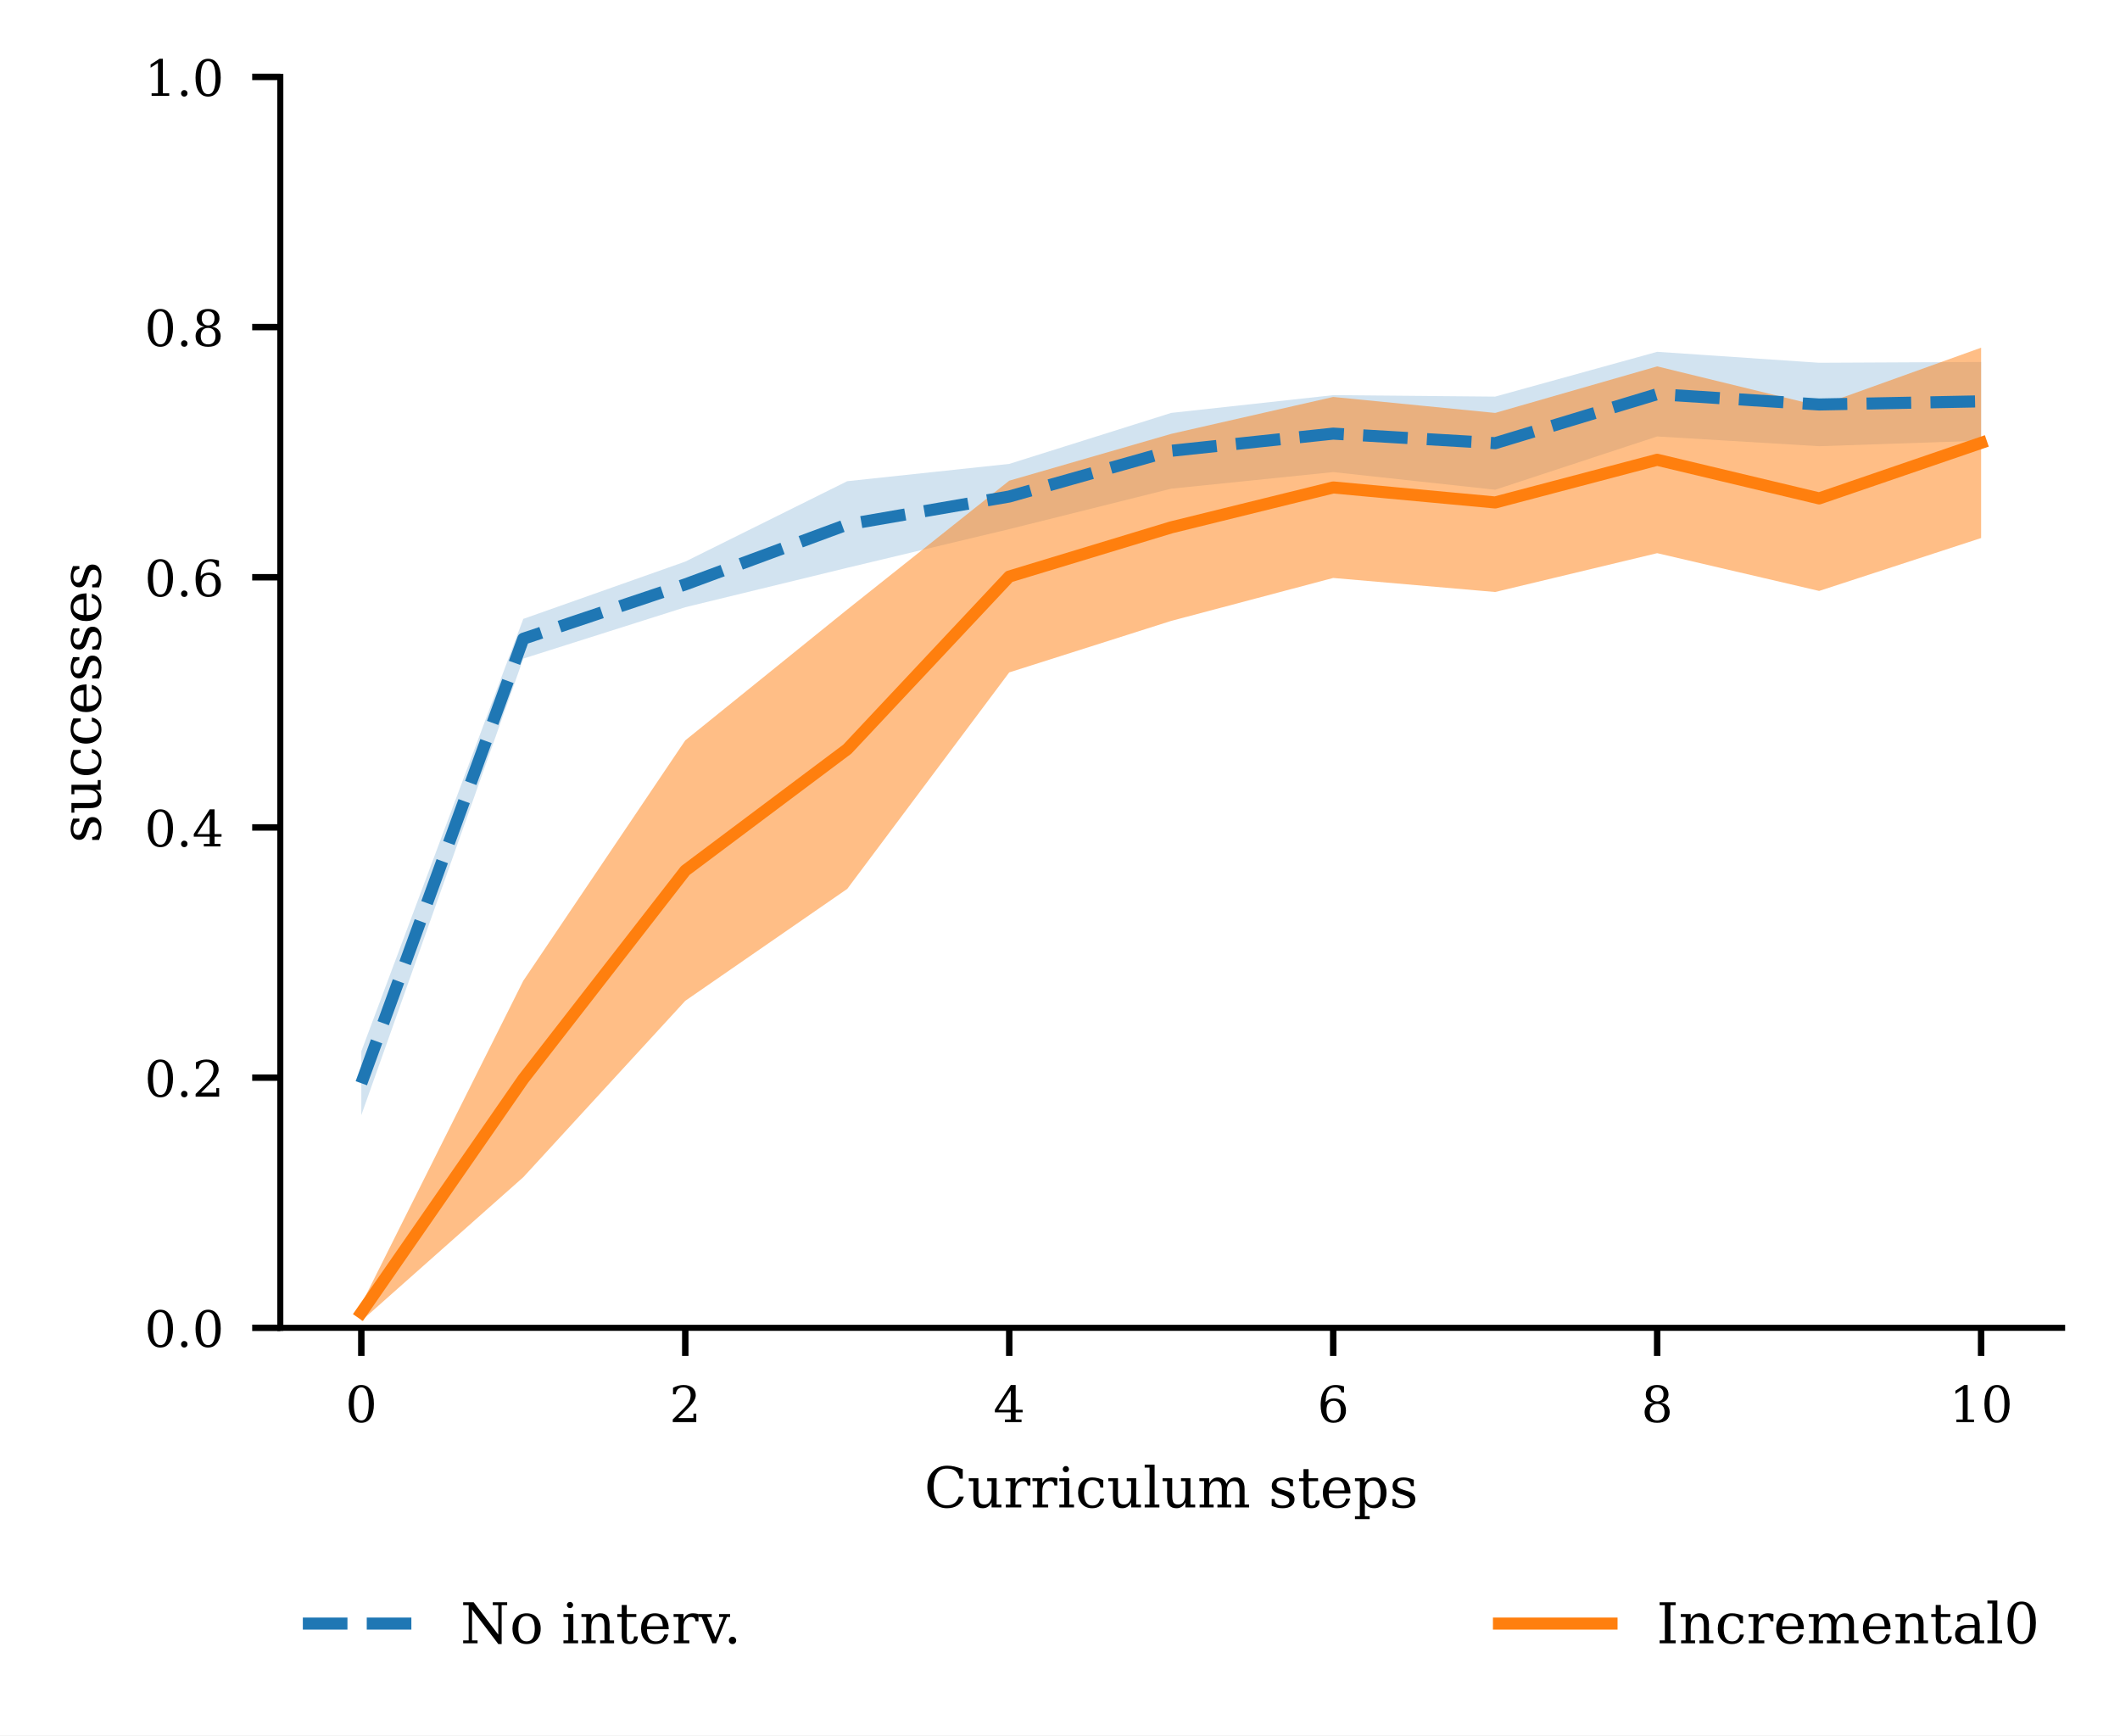
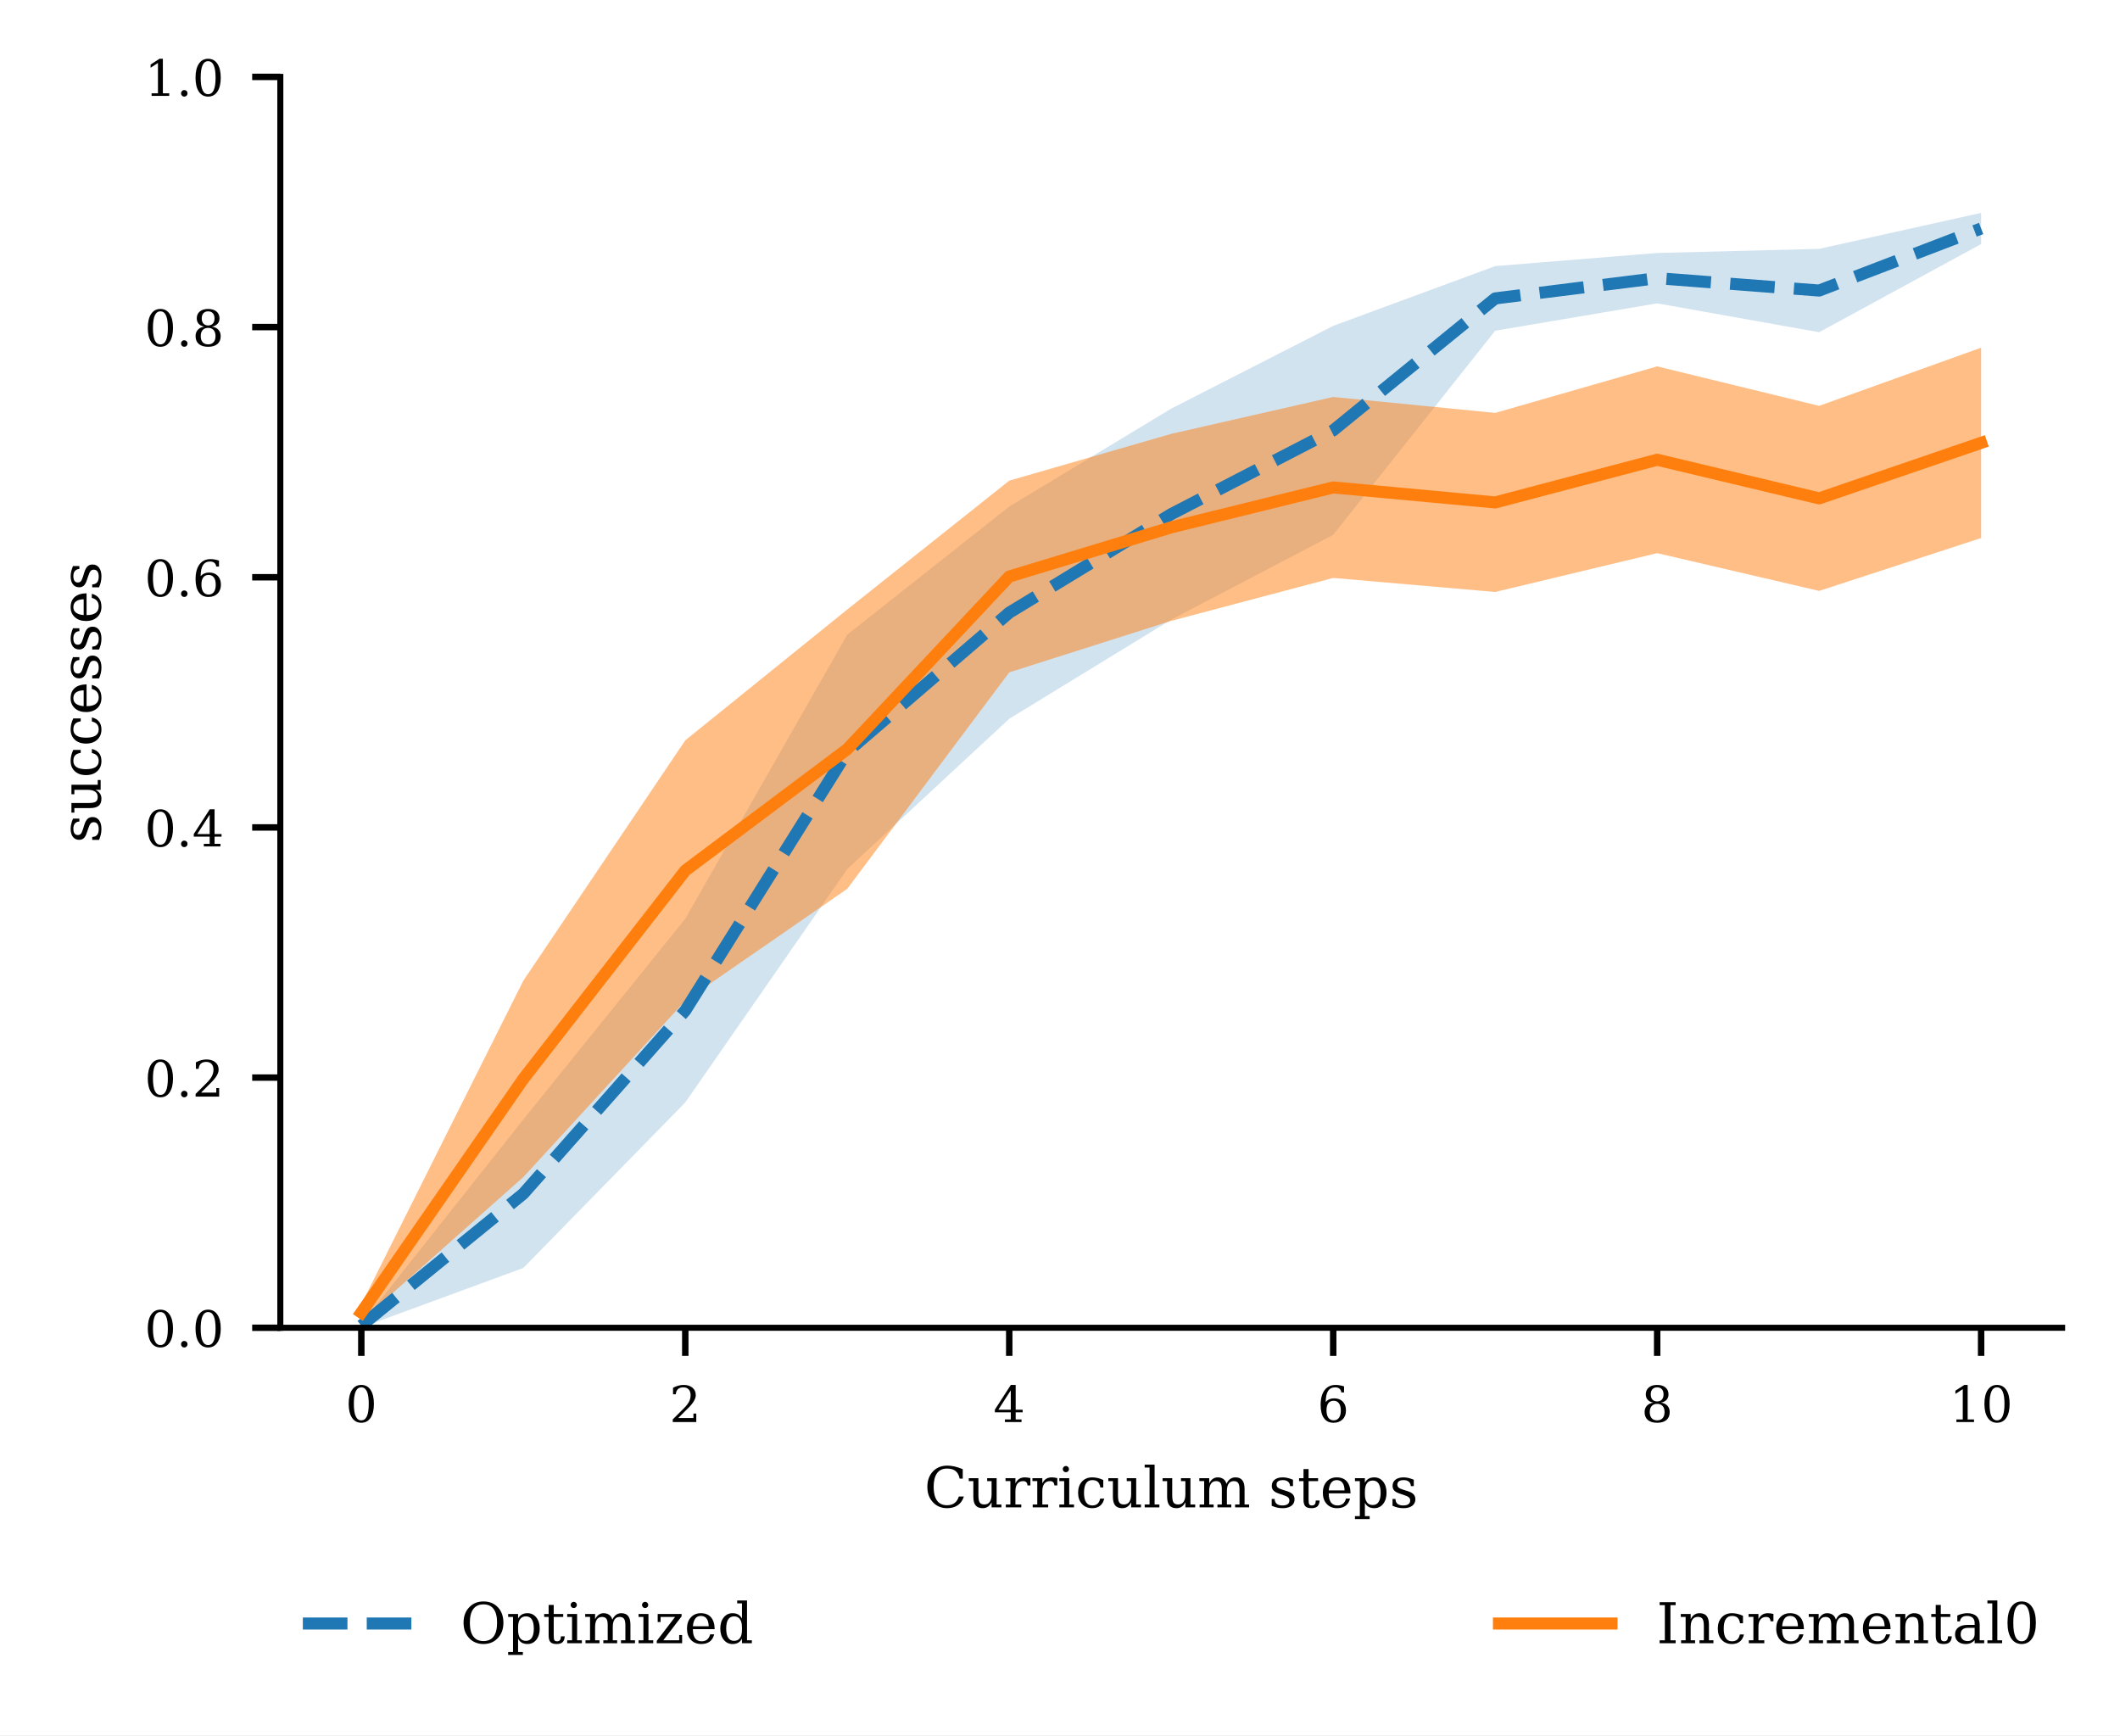
- <svg xmlns="http://www.w3.org/2000/svg" xmlns:xlink="http://www.w3.org/1999/xlink" width="263.71pt" height="215.849pt" viewBox="0 0 263.71 215.849" version="1.1">
+ <svg xmlns="http://www.w3.org/2000/svg" xmlns:xlink="http://www.w3.org/1999/xlink" width="263.71pt" height="215.841pt" viewBox="0 0 263.71 215.841" version="1.1">
  <defs>
    <style type="text/css">*{stroke-linejoin: round; stroke-linecap: butt}</style>
  </defs>
  <g id="figure_1">
    <g id="patch_1">
-       <path d="M 0 215.849  L 263.71 215.849  L 263.71 0  L 0 0  z " style="fill: #ffffff" />
+       <path d="M 0 215.841  L 263.71 215.841  L 263.71 -0  L 0 -0  z " style="fill: #ffffff" />
    </g>
    <g id="axes_1">
      <g id="patch_2">
-         <path d="M 34.87 165.156  L 256.51 165.156  L 256.51 9.564  L 34.87 9.564  z " style="fill: #ffffff" />
+         <path d="M 34.87 165.149  L 256.51 165.149  L 256.51 9.564  L 34.87 9.564  z " style="fill: #ffffff" />
      </g>
      <g id="PolyCollection_1">
-         <path d="M 44.945 130.766  L 44.945 138.704  L 65.094 81.917  L 85.243 75.527  L 105.392 70.624  L 125.541 65.816  L 145.69 60.784  L 165.839 58.721  L 185.988 60.915  L 206.137 54.288  L 226.286 55.5  L 246.435 54.814  L 246.435 45.022  L 246.435 45.022  L 226.286 45.122  L 206.137 43.758  L 185.988 49.329  L 165.839 49.149  L 145.69 51.358  L 125.541 57.7  L 105.392 59.852  L 85.243 69.852  L 65.094 76.979  L 44.945 130.766  z " clip-path="url(#p1bd3cf0d74)" style="fill: #1f77b4; fill-opacity: 0.2" />
+         <path d="M 44.945 164.655  L 44.945 165.118  L 65.094 157.712  L 85.243 137.123  L 105.392 108.099  L 125.541 89.404  L 145.69 77.076  L 165.839 66.527  L 185.988 41.137  L 206.137 37.731  L 226.286 41.324  L 246.435 30.357  L 246.435 26.478  L 246.435 26.478  L 226.286 30.954  L 206.137 31.465  L 185.988 33.098  L 165.839 40.531  L 145.69 50.823  L 125.541 63.002  L 105.392 78.931  L 85.243 114.268  L 65.094 139.244  L 44.945 164.655  z " clip-path="url(#p5e61d85aeb)" style="fill: #1f77b4; fill-opacity: 0.2" />
      </g>
      <g id="PolyCollection_2">
-         <path d="M 44.945 162.236  L 44.945 164.294  L 65.094 146.42  L 85.243 124.482  L 105.392 110.558  L 125.541 83.635  L 145.69 77.228  L 165.839 71.887  L 185.988 73.633  L 206.137 68.804  L 226.286 73.501  L 246.435 66.921  L 246.435 43.246  L 246.435 43.246  L 226.286 50.484  L 206.137 45.57  L 185.988 51.361  L 165.839 49.374  L 145.69 53.964  L 125.541 59.787  L 105.392 75.812  L 85.243 92.087  L 65.094 121.988  L 44.945 162.236  z " clip-path="url(#p1bd3cf0d74)" style="fill: #ff7f0e; fill-opacity: 0.5" />
+         <path d="M 44.945 162.229  L 44.945 164.287  L 65.094 146.413  L 85.243 124.477  L 105.392 110.553  L 125.541 83.631  L 145.69 77.225  L 165.839 71.884  L 185.988 73.63  L 206.137 68.801  L 226.286 73.498  L 246.435 66.919  L 246.435 43.245  L 246.435 43.245  L 226.286 50.483  L 206.137 45.569  L 185.988 51.359  L 165.839 49.372  L 145.69 53.962  L 125.541 59.785  L 105.392 75.809  L 85.243 92.084  L 65.094 121.983  L 44.945 162.229  z " clip-path="url(#p5e61d85aeb)" style="fill: #ff7f0e; fill-opacity: 0.5" />
      </g>
      <g id="matplotlib.axis_1">
        <g id="xtick_1">
          <g id="line2d_1">
            <defs>
-               <path id="m565dd361fd" d="M 0 0  L 0 3.5  " style="stroke: #000000; stroke-width: 0.8" />
-             </defs>
-             <g>
-               <use xlink:href="#m565dd361fd" x="44.945" y="165.156" style="stroke: #000000; stroke-width: 0.8" />
+               <path id="m5799f3445e" d="M 0 0  L 0 3.5  " style="stroke: #000000; stroke-width: 0.8" />
+             </defs>
+             <g>
+               <use xlink:href="#m5799f3445e" x="44.945" y="165.149" style="stroke: #000000; stroke-width: 0.8" />
            </g>
          </g>
          <g id="text_1">
-             <g transform="translate(42.96507 176.8841)scale(0.062222 -0.062222)">
+             <g transform="translate(42.96507 176.8772)scale(0.062222 -0.062222)">
              <defs>
                <path id="DejaVuSerif-30" d="M 2034 219  Q 2513 219 2750 744  Q 2988 1269 2988 2328  Q 2988 3391 2750 3916  Q 2513 4441 2034 4441  Q 1556 4441 1318 3916  Q 1081 3391 1081 2328  Q 1081 1269 1318 744  Q 1556 219 2034 219  z M 2034 -91  Q 1275 -91 848 546  Q 422 1184 422 2328  Q 422 3475 848 4112  Q 1275 4750 2034 4750  Q 2797 4750 3222 4112  Q 3647 3475 3647 2328  Q 3647 1184 3222 546  Q 2797 -91 2034 -91  z " transform="scale(0.015625)" />
              </defs>
              <use xlink:href="#DejaVuSerif-30" />
            </g>
          </g>
        </g>
        <g id="xtick_2">
          <g id="line2d_2">
            <g>
-               <use xlink:href="#m565dd361fd" x="85.243" y="165.156" style="stroke: #000000; stroke-width: 0.8" />
+               <use xlink:href="#m5799f3445e" x="85.243" y="165.149" style="stroke: #000000; stroke-width: 0.8" />
            </g>
          </g>
          <g id="text_2">
-             <g transform="translate(83.26325 176.8841)scale(0.062222 -0.062222)">
+             <g transform="translate(83.26325 176.8772)scale(0.062222 -0.062222)">
              <defs>
                <path id="DejaVuSerif-32" d="M 819 3553  L 469 3553  L 469 4384  Q 803 4563 1142 4656  Q 1481 4750 1806 4750  Q 2534 4750 2956 4397  Q 3378 4044 3378 3438  Q 3378 2753 2422 1800  Q 2347 1728 2309 1691  L 1131 513  L 3078 513  L 3078 1088  L 3444 1088  L 3444 0  L 434 0  L 434 341  L 1850 1753  Q 2319 2222 2519 2614  Q 2719 3006 2719 3438  Q 2719 3909 2473 4175  Q 2228 4441 1797 4441  Q 1350 4441 1106 4219  Q 863 3997 819 3553  z " transform="scale(0.015625)" />
              </defs>
              <use xlink:href="#DejaVuSerif-32" />
            </g>
          </g>
        </g>
        <g id="xtick_3">
          <g id="line2d_3">
            <g>
-               <use xlink:href="#m565dd361fd" x="125.541" y="165.156" style="stroke: #000000; stroke-width: 0.8" />
+               <use xlink:href="#m5799f3445e" x="125.541" y="165.149" style="stroke: #000000; stroke-width: 0.8" />
            </g>
          </g>
          <g id="text_3">
-             <g transform="translate(123.5614 176.8841)scale(0.062222 -0.062222)">
+             <g transform="translate(123.5614 176.8772)scale(0.062222 -0.062222)">
              <defs>
                <path id="DejaVuSerif-34" d="M 2234 1581  L 2234 4063  L 641 1581  L 2234 1581  z M 3609 0  L 1484 0  L 1484 331  L 2234 331  L 2234 1247  L 197 1247  L 197 1588  L 2241 4750  L 2859 4750  L 2859 1581  L 3750 1581  L 3750 1247  L 2859 1247  L 2859 331  L 3609 331  L 3609 0  z " transform="scale(0.015625)" />
              </defs>
              <use xlink:href="#DejaVuSerif-34" />
            </g>
          </g>
        </g>
        <g id="xtick_4">
          <g id="line2d_4">
            <g>
-               <use xlink:href="#m565dd361fd" x="165.839" y="165.156" style="stroke: #000000; stroke-width: 0.8" />
+               <use xlink:href="#m5799f3445e" x="165.839" y="165.149" style="stroke: #000000; stroke-width: 0.8" />
            </g>
          </g>
          <g id="text_4">
-             <g transform="translate(163.8596 176.8841)scale(0.062222 -0.062222)">
+             <g transform="translate(163.8596 176.8772)scale(0.062222 -0.062222)">
              <defs>
                <path id="DejaVuSerif-36" d="M 2094 219  Q 2534 219 2771 542  Q 3009 866 3009 1472  Q 3009 2078 2771 2401  Q 2534 2725 2094 2725  Q 1647 2725 1412 2412  Q 1178 2100 1178 1509  Q 1178 888 1415 553  Q 1653 219 2094 219  z M 1075 2569  Q 1288 2803 1556 2918  Q 1825 3034 2163 3034  Q 2859 3034 3264 2615  Q 3669 2197 3669 1472  Q 3669 763 3233 336  Q 2797 -91 2069 -91  Q 1278 -91 853 498  Q 428 1088 428 2181  Q 428 3406 931 4078  Q 1434 4750 2350 4750  Q 2597 4750 2869 4703  Q 3141 4656 3425 4563  L 3425 3794  L 3072 3794  Q 3034 4109 2831 4275  Q 2628 4441 2284 4441  Q 1678 4441 1381 3981  Q 1084 3522 1075 2569  z " transform="scale(0.015625)" />
              </defs>
              <use xlink:href="#DejaVuSerif-36" />
            </g>
          </g>
        </g>
        <g id="xtick_5">
          <g id="line2d_5">
            <g>
-               <use xlink:href="#m565dd361fd" x="206.137" y="165.156" style="stroke: #000000; stroke-width: 0.8" />
+               <use xlink:href="#m5799f3445e" x="206.137" y="165.149" style="stroke: #000000; stroke-width: 0.8" />
            </g>
          </g>
          <g id="text_5">
-             <g transform="translate(204.1578 176.8841)scale(0.062222 -0.062222)">
+             <g transform="translate(204.1578 176.8772)scale(0.062222 -0.062222)">
              <defs>
                <path id="DejaVuSerif-38" d="M 2981 1275  Q 2981 1775 2732 2051  Q 2484 2328 2034 2328  Q 1584 2328 1336 2051  Q 1088 1775 1088 1275  Q 1088 772 1336 495  Q 1584 219 2034 219  Q 2484 219 2732 495  Q 2981 772 2981 1275  z M 2853 3541  Q 2853 3966 2637 4203  Q 2422 4441 2034 4441  Q 1650 4441 1433 4203  Q 1216 3966 1216 3541  Q 1216 3113 1433 2875  Q 1650 2638 2034 2638  Q 2422 2638 2637 2875  Q 2853 3113 2853 3541  z M 2516 2484  Q 3047 2413 3344 2092  Q 3641 1772 3641 1275  Q 3641 619 3225 264  Q 2809 -91 2034 -91  Q 1263 -91 845 264  Q 428 619 428 1275  Q 428 1772 725 2092  Q 1022 2413 1556 2484  Q 1084 2569 832 2842  Q 581 3116 581 3541  Q 581 4103 968 4426  Q 1356 4750 2034 4750  Q 2713 4750 3100 4426  Q 3488 4103 3488 3541  Q 3488 3116 3236 2842  Q 2984 2569 2516 2484  z " transform="scale(0.015625)" />
              </defs>
              <use xlink:href="#DejaVuSerif-38" />
            </g>
          </g>
        </g>
        <g id="xtick_6">
          <g id="line2d_6">
            <g>
-               <use xlink:href="#m565dd361fd" x="246.435" y="165.156" style="stroke: #000000; stroke-width: 0.8" />
+               <use xlink:href="#m5799f3445e" x="246.435" y="165.149" style="stroke: #000000; stroke-width: 0.8" />
            </g>
          </g>
          <g id="text_6">
-             <g transform="translate(242.4765 176.8841)scale(0.062222 -0.062222)">
+             <g transform="translate(242.4765 176.8772)scale(0.062222 -0.062222)">
              <defs>
                <path id="DejaVuSerif-31" d="M 909 0  L 909 331  L 1722 331  L 1722 4213  L 781 3603  L 781 4013  L 1919 4750  L 2350 4750  L 2350 331  L 3163 331  L 3163 0  L 909 0  z " transform="scale(0.015625)" />
              </defs>
              <use xlink:href="#DejaVuSerif-31" />
              <use xlink:href="#DejaVuSerif-30" x="63.623" />
            </g>
          </g>
        </g>
        <g id="text_7">
-           <g transform="translate(114.9627 187.497)scale(0.07 -0.07)">
+           <g transform="translate(114.9627 187.4901)scale(0.07 -0.07)">
            <defs>
              <path id="DejaVuSerif-43" d="M 4513 1234  Q 4306 581 3820 245  Q 3334 -91 2591 -91  Q 2134 -91 1743 65  Q 1353 222 1050 525  Q 700 875 529 1320  Q 359 1766 359 2328  Q 359 3416 987 4083  Q 1616 4750 2644 4750  Q 3025 4750 3456 4650  Q 3888 4550 4384 4347  L 4384 3272  L 4031 3272  Q 3916 3859 3567 4137  Q 3219 4416 2591 4416  Q 1844 4416 1459 3886  Q 1075 3356 1075 2328  Q 1075 1303 1459 773  Q 1844 244 2591 244  Q 3113 244 3450 492  Q 3788 741 3938 1234  L 4513 1234  z " transform="scale(0.015625)" />
              <path id="DejaVuSerif-75" d="M 2266 3322  L 3341 3322  L 3341 331  L 3884 331  L 3884 0  L 2766 0  L 2766 588  Q 2606 256 2353 82  Q 2100 -91 1766 -91  Q 1213 -91 952 223  Q 691 538 691 1209  L 691 2988  L 172 2988  L 172 3322  L 1269 3322  L 1269 1388  Q 1269 781 1417 556  Q 1566 331 1947 331  Q 2347 331 2556 625  Q 2766 919 2766 1478  L 2766 2988  L 2266 2988  L 2266 3322  z " transform="scale(0.015625)" />
              <path id="DejaVuSerif-72" d="M 3059 3328  L 3059 2497  L 2728 2497  Q 2713 2744 2591 2866  Q 2469 2988 2234 2988  Q 1809 2988 1582 2694  Q 1356 2400 1356 1850  L 1356 331  L 2022 331  L 2022 0  L 263 0  L 263 331  L 781 331  L 781 2994  L 231 2994  L 231 3322  L 1356 3322  L 1356 2731  Q 1525 3078 1790 3245  Q 2056 3413 2438 3413  Q 2578 3413 2733 3391  Q 2888 3369 3059 3328  z " transform="scale(0.015625)" />
              <path id="DejaVuSerif-69" d="M 622 4353  Q 622 4497 726 4603  Q 831 4709 978 4709  Q 1122 4709 1226 4603  Q 1331 4497 1331 4353  Q 1331 4206 1228 4103  Q 1125 4000 978 4000  Q 831 4000 726 4103  Q 622 4206 622 4353  z M 1356 331  L 1900 331  L 1900 0  L 231 0  L 231 331  L 781 331  L 781 2988  L 231 2988  L 231 3322  L 1356 3322  L 1356 331  z " transform="scale(0.015625)" />
              <path id="DejaVuSerif-63" d="M 3291 997  Q 3169 466 2822 187  Q 2475 -91 1925 -91  Q 1200 -91 759 389  Q 319 869 319 1663  Q 319 2459 759 2936  Q 1200 3413 1925 3413  Q 2241 3413 2553 3339  Q 2866 3266 3181 3116  L 3181 2266  L 2847 2266  Q 2781 2703 2561 2903  Q 2341 3103 1931 3103  Q 1466 3103 1228 2742  Q 991 2381 991 1663  Q 991 944 1227 581  Q 1463 219 1931 219  Q 2303 219 2525 412  Q 2747 606 2828 997  L 3291 997  z " transform="scale(0.015625)" />
              <path id="DejaVuSerif-6c" d="M 1313 331  L 1856 331  L 1856 0  L 184 0  L 184 331  L 738 331  L 738 4531  L 184 4531  L 184 4863  L 1313 4863  L 1313 331  z " transform="scale(0.015625)" />
              <path id="DejaVuSerif-6d" d="M 3316 2675  Q 3481 3041 3739 3227  Q 3997 3413 4341 3413  Q 4863 3413 5119 3089  Q 5375 2766 5375 2113  L 5375 331  L 5894 331  L 5894 0  L 4300 0  L 4300 331  L 4800 331  L 4800 2047  Q 4800 2556 4650 2772  Q 4500 2988 4153 2988  Q 3769 2988 3567 2697  Q 3366 2406 3366 1850  L 3366 331  L 3866 331  L 3866 0  L 2291 0  L 2291 331  L 2791 331  L 2791 2069  Q 2791 2566 2641 2777  Q 2491 2988 2144 2988  Q 1759 2988 1557 2697  Q 1356 2406 1356 1850  L 1356 331  L 1856 331  L 1856 0  L 263 0  L 263 331  L 781 331  L 781 2994  L 231 2994  L 231 3322  L 1356 3322  L 1356 2731  Q 1516 3063 1762 3238  Q 2009 3413 2322 3413  Q 2709 3413 2968 3220  Q 3228 3028 3316 2675  z " transform="scale(0.015625)" />
              <path id="DejaVuSerif-20" transform="scale(0.015625)" />
              <path id="DejaVuSerif-73" d="M 359 184  L 359 959  L 691 959  Q 703 588 923 403  Q 1144 219 1575 219  Q 1963 219 2166 364  Q 2369 509 2369 788  Q 2369 1006 2220 1140  Q 2072 1275 1594 1428  L 1178 1569  Q 750 1706 558 1912  Q 366 2119 366 2438  Q 366 2894 700 3153  Q 1034 3413 1625 3413  Q 1888 3413 2178 3344  Q 2469 3275 2778 3144  L 2778 2419  L 2447 2419  Q 2434 2741 2221 2922  Q 2009 3103 1644 3103  Q 1281 3103 1095 2975  Q 909 2847 909 2591  Q 909 2381 1050 2254  Q 1191 2128 1613 1997  L 2069 1856  Q 2541 1709 2748 1489  Q 2956 1269 2956 922  Q 2956 450 2595 179  Q 2234 -91 1600 -91  Q 1278 -91 972 -22  Q 666 47 359 184  z " transform="scale(0.015625)" />
              <path id="DejaVuSerif-74" d="M 691 2988  L 184 2988  L 184 3322  L 691 3322  L 691 4353  L 1269 4353  L 1269 3322  L 2350 3322  L 2350 2988  L 1269 2988  L 1269 878  Q 1269 456 1350 337  Q 1431 219 1650 219  Q 1875 219 1978 351  Q 2081 484 2088 781  L 2522 781  Q 2497 328 2275 118  Q 2053 -91 1600 -91  Q 1103 -91 897 129  Q 691 350 691 878  L 691 2988  z " transform="scale(0.015625)" />
              <path id="DejaVuSerif-65" d="M 3469 1600  L 991 1600  L 991 1575  Q 991 903 1244 561  Q 1497 219 1991 219  Q 2369 219 2611 417  Q 2853 616 2950 1006  L 3413 1006  Q 3275 459 2904 184  Q 2534 -91 1931 -91  Q 1203 -91 761 389  Q 319 869 319 1663  Q 319 2450 753 2931  Q 1188 3413 1894 3413  Q 2647 3413 3050 2948  Q 3453 2484 3469 1600  z M 2791 1931  Q 2772 2513 2545 2808  Q 2319 3103 1894 3103  Q 1497 3103 1269 2806  Q 1041 2509 991 1931  L 2791 1931  z " transform="scale(0.015625)" />
              <path id="DejaVuSerif-70" d="M 1313 1825  L 1313 1497  Q 1313 897 1542 583  Q 1772 269 2209 269  Q 2650 269 2876 622  Q 3103 975 3103 1663  Q 3103 2353 2876 2703  Q 2650 3053 2209 3053  Q 1772 3053 1542 2737  Q 1313 2422 1313 1825  z M 738 2988  L 184 2988  L 184 3322  L 1313 3322  L 1313 2803  Q 1481 3116 1742 3264  Q 2003 3413 2388 3413  Q 3000 3413 3387 2928  Q 3775 2444 3775 1663  Q 3775 881 3387 395  Q 3000 -91 2388 -91  Q 2003 -91 1742 57  Q 1481 206 1313 519  L 1313 -997  L 1856 -997  L 1856 -1331  L 184 -1331  L 184 -997  L 738 -997  L 738 2988  z " transform="scale(0.015625)" />
            </defs>
            <use xlink:href="#DejaVuSerif-43" />
            <use xlink:href="#DejaVuSerif-75" x="76.514" />
            <use xlink:href="#DejaVuSerif-72" x="140.918" />
            <use xlink:href="#DejaVuSerif-72" x="188.721" />
            <use xlink:href="#DejaVuSerif-69" x="236.523" />
            <use xlink:href="#DejaVuSerif-63" x="268.506" />
            <use xlink:href="#DejaVuSerif-75" x="324.512" />
            <use xlink:href="#DejaVuSerif-6c" x="388.916" />
            <use xlink:href="#DejaVuSerif-75" x="420.898" />
            <use xlink:href="#DejaVuSerif-6d" x="485.303" />
            <use xlink:href="#DejaVuSerif-20" x="580.127" />
            <use xlink:href="#DejaVuSerif-73" x="611.914" />
            <use xlink:href="#DejaVuSerif-74" x="663.232" />
            <use xlink:href="#DejaVuSerif-65" x="703.418" />
            <use xlink:href="#DejaVuSerif-70" x="762.598" />
            <use xlink:href="#DejaVuSerif-73" x="826.611" />
          </g>
        </g>
      </g>
      <g id="matplotlib.axis_2">
        <g id="ytick_1">
          <g id="line2d_7">
            <defs>
-               <path id="m640391f2b2" d="M 0 0  L -3.5 0  " style="stroke: #000000; stroke-width: 0.8" />
-             </defs>
-             <g>
-               <use xlink:href="#m640391f2b2" x="34.87" y="165.156" style="stroke: #000000; stroke-width: 0.8" />
+               <path id="mc542d539ca" d="M 0 0  L -3.5 0  " style="stroke: #000000; stroke-width: 0.8" />
+             </defs>
+             <g>
+               <use xlink:href="#mc542d539ca" x="34.87" y="165.149" style="stroke: #000000; stroke-width: 0.8" />
            </g>
          </g>
          <g id="text_8">
-             <g transform="translate(17.97469 167.5201)scale(0.062222 -0.062222)">
+             <g transform="translate(17.97469 167.5132)scale(0.062222 -0.062222)">
              <defs>
                <path id="DejaVuSerif-2e" d="M 603 325  Q 603 500 722 622  Q 841 744 1019 744  Q 1191 744 1312 622  Q 1434 500 1434 325  Q 1434 153 1312 31  Q 1191 -91 1019 -91  Q 841 -91 722 29  Q 603 150 603 325  z " transform="scale(0.015625)" />
              </defs>
              <use xlink:href="#DejaVuSerif-30" />
              <use xlink:href="#DejaVuSerif-2e" x="63.623" />
              <use xlink:href="#DejaVuSerif-30" x="95.41" />
            </g>
          </g>
        </g>
        <g id="ytick_2">
          <g id="line2d_8">
            <g>
-               <use xlink:href="#m640391f2b2" x="34.87" y="134.038" style="stroke: #000000; stroke-width: 0.8" />
+               <use xlink:href="#mc542d539ca" x="34.87" y="134.032" style="stroke: #000000; stroke-width: 0.8" />
            </g>
          </g>
          <g id="text_9">
-             <g transform="translate(17.97469 136.4017)scale(0.062222 -0.062222)">
+             <g transform="translate(17.97469 136.3961)scale(0.062222 -0.062222)">
              <use xlink:href="#DejaVuSerif-30" />
              <use xlink:href="#DejaVuSerif-2e" x="63.623" />
              <use xlink:href="#DejaVuSerif-32" x="95.41" />
            </g>
          </g>
        </g>
        <g id="ytick_3">
          <g id="line2d_9">
            <g>
-               <use xlink:href="#m640391f2b2" x="34.87" y="102.919" style="stroke: #000000; stroke-width: 0.8" />
+               <use xlink:href="#mc542d539ca" x="34.87" y="102.915" style="stroke: #000000; stroke-width: 0.8" />
            </g>
          </g>
          <g id="text_10">
-             <g transform="translate(17.97469 105.2833)scale(0.062222 -0.062222)">
+             <g transform="translate(17.97469 105.2791)scale(0.062222 -0.062222)">
              <use xlink:href="#DejaVuSerif-30" />
              <use xlink:href="#DejaVuSerif-2e" x="63.623" />
              <use xlink:href="#DejaVuSerif-34" x="95.41" />
            </g>
          </g>
        </g>
        <g id="ytick_4">
          <g id="line2d_10">
            <g>
-               <use xlink:href="#m640391f2b2" x="34.87" y="71.801" style="stroke: #000000; stroke-width: 0.8" />
+               <use xlink:href="#mc542d539ca" x="34.87" y="71.798" style="stroke: #000000; stroke-width: 0.8" />
            </g>
          </g>
          <g id="text_11">
-             <g transform="translate(17.97469 74.16481)scale(0.062222 -0.062222)">
+             <g transform="translate(17.97469 74.16203)scale(0.062222 -0.062222)">
              <use xlink:href="#DejaVuSerif-30" />
              <use xlink:href="#DejaVuSerif-2e" x="63.623" />
              <use xlink:href="#DejaVuSerif-36" x="95.41" />
            </g>
          </g>
        </g>
        <g id="ytick_5">
          <g id="line2d_11">
            <g>
-               <use xlink:href="#m640391f2b2" x="34.87" y="40.682" style="stroke: #000000; stroke-width: 0.8" />
+               <use xlink:href="#mc542d539ca" x="34.87" y="40.681" style="stroke: #000000; stroke-width: 0.8" />
            </g>
          </g>
          <g id="text_12">
-             <g transform="translate(17.97469 43.04636)scale(0.062222 -0.062222)">
+             <g transform="translate(17.97469 43.04497)scale(0.062222 -0.062222)">
              <use xlink:href="#DejaVuSerif-30" />
              <use xlink:href="#DejaVuSerif-2e" x="63.623" />
              <use xlink:href="#DejaVuSerif-38" x="95.41" />
            </g>
          </g>
        </g>
        <g id="ytick_6">
          <g id="line2d_12">
            <g>
-               <use xlink:href="#m640391f2b2" x="34.87" y="9.564" style="stroke: #000000; stroke-width: 0.8" />
+               <use xlink:href="#mc542d539ca" x="34.87" y="9.564" style="stroke: #000000; stroke-width: 0.8" />
            </g>
          </g>
          <g id="text_13">
            <g transform="translate(17.97469 11.92792)scale(0.062222 -0.062222)">
              <use xlink:href="#DejaVuSerif-31" />
              <use xlink:href="#DejaVuSerif-2e" x="63.623" />
              <use xlink:href="#DejaVuSerif-30" x="95.41" />
            </g>
          </g>
        </g>
        <g id="text_14">
-           <g transform="translate(12.51891 104.8612)rotate(-90)scale(0.07 -0.07)">
+           <g transform="translate(12.51891 104.8577)rotate(-90)scale(0.07 -0.07)">
            <use xlink:href="#DejaVuSerif-73" />
            <use xlink:href="#DejaVuSerif-75" x="51.318" />
            <use xlink:href="#DejaVuSerif-63" x="115.723" />
            <use xlink:href="#DejaVuSerif-63" x="171.729" />
            <use xlink:href="#DejaVuSerif-65" x="227.734" />
            <use xlink:href="#DejaVuSerif-73" x="286.914" />
            <use xlink:href="#DejaVuSerif-73" x="338.232" />
            <use xlink:href="#DejaVuSerif-65" x="389.551" />
            <use xlink:href="#DejaVuSerif-73" x="448.73" />
          </g>
        </g>
      </g>
      <g id="line2d_13">
-         <path d="M 44.945 134.735  L 65.094 79.448  L 85.243 72.69  L 105.392 65.238  L 125.541 61.758  L 145.69 56.071  L 165.839 53.935  L 185.988 55.122  L 206.137 49.023  L 226.286 50.311  L 246.435 49.918  " clip-path="url(#p1bd3cf0d74)" style="fill: none; stroke-dasharray: 5.55,2.4; stroke-dashoffset: 0; stroke: #1f77b4; stroke-width: 1.5" />
+         <path d="M 44.945 164.886  L 65.094 148.478  L 85.243 125.696  L 105.392 93.515  L 125.541 76.203  L 145.69 63.949  L 165.839 53.529  L 185.988 37.118  L 206.137 34.598  L 226.286 36.139  L 246.435 28.418  " clip-path="url(#p5e61d85aeb)" style="fill: none; stroke-dasharray: 5.55,2.4; stroke-dashoffset: 0; stroke: #1f77b4; stroke-width: 1.5" />
      </g>
      <g id="line2d_14">
-         <path d="M 44.945 163.265  L 65.094 134.204  L 85.243 108.285  L 105.392 93.185  L 125.541 71.711  L 145.69 65.596  L 165.839 60.63  L 185.988 62.497  L 206.137 57.187  L 226.286 61.993  L 246.435 55.084  " clip-path="url(#p1bd3cf0d74)" style="fill: none; stroke: #ff7f0e; stroke-width: 1.5; stroke-linecap: square" />
+         <path d="M 44.945 163.258  L 65.094 134.198  L 85.243 108.28  L 105.392 93.181  L 125.541 71.708  L 145.69 65.593  L 165.839 60.628  L 185.988 62.494  L 206.137 57.185  L 226.286 61.99  L 246.435 55.082  " clip-path="url(#p5e61d85aeb)" style="fill: none; stroke: #ff7f0e; stroke-width: 1.5; stroke-linecap: square" />
      </g>
      <g id="patch_3">
-         <path d="M 34.87 165.156  L 34.87 9.564  " style="fill: none; stroke: #000000; stroke-width: 0.75; stroke-linejoin: miter; stroke-linecap: square" />
+         <path d="M 34.87 165.149  L 34.87 9.564  " style="fill: none; stroke: #000000; stroke-width: 0.75; stroke-linejoin: miter; stroke-linecap: square" />
      </g>
      <g id="patch_4">
-         <path d="M 34.87 165.156  L 256.51 165.156  " style="fill: none; stroke: #000000; stroke-width: 0.75; stroke-linejoin: miter; stroke-linecap: square" />
+         <path d="M 34.87 165.149  L 256.51 165.149  " style="fill: none; stroke: #000000; stroke-width: 0.75; stroke-linejoin: miter; stroke-linecap: square" />
      </g>
      <g id="legend_1">
        <g id="line2d_15">
-           <path d="M 37.67 201.944  L 44.67 201.944  L 51.67 201.944  " style="fill: none; stroke-dasharray: 5.55,2.4; stroke-dashoffset: 0; stroke: #1f77b4; stroke-width: 1.5" />
+           <path d="M 37.67 201.935  L 44.67 201.935  L 51.67 201.935  " style="fill: none; stroke-dasharray: 5.55,2.4; stroke-dashoffset: 0; stroke: #1f77b4; stroke-width: 1.5" />
        </g>
        <g id="text_15">
-           <g transform="translate(57.26996 204.3935)scale(0.07 -0.07)">
-             <defs>
-               <path id="DejaVuSerif-4e" d="M 313 0  L 313 331  L 941 331  L 941 4331  L 313 4331  L 313 4666  L 1509 4666  L 4306 984  L 4306 4331  L 3681 4331  L 3681 4666  L 5319 4666  L 5319 4331  L 4691 4331  L 4691 -91  L 4313 -91  L 1325 3841  L 1325 331  L 1953 331  L 1953 0  L 313 0  z " transform="scale(0.015625)" />
-               <path id="DejaVuSerif-6f" d="M 1925 219  Q 2388 219 2623 584  Q 2859 950 2859 1663  Q 2859 2375 2623 2739  Q 2388 3103 1925 3103  Q 1463 3103 1227 2739  Q 991 2375 991 1663  Q 991 950 1228 584  Q 1466 219 1925 219  z M 1925 -91  Q 1200 -91 759 389  Q 319 869 319 1663  Q 319 2456 758 2934  Q 1197 3413 1925 3413  Q 2653 3413 3092 2934  Q 3531 2456 3531 1663  Q 3531 869 3092 389  Q 2653 -91 1925 -91  z " transform="scale(0.015625)" />
+           <g transform="translate(57.26996 204.3852)scale(0.07 -0.07)">
+             <defs>
+               <path id="DejaVuSerif-4f" d="M 2625 244  Q 3391 244 3781 770  Q 4172 1297 4172 2328  Q 4172 3363 3781 3889  Q 3391 4416 2625 4416  Q 1856 4416 1465 3889  Q 1075 3363 1075 2328  Q 1075 1297 1465 770  Q 1856 244 2625 244  z M 2625 -91  Q 2150 -91 1751 65  Q 1353 222 1050 525  Q 700 875 529 1319  Q 359 1763 359 2328  Q 359 2894 529 3339  Q 700 3784 1050 4134  Q 1356 4441 1750 4595  Q 2144 4750 2625 4750  Q 3641 4750 4266 4084  Q 4891 3419 4891 2328  Q 4891 1769 4719 1320  Q 4547 872 4197 525  Q 3891 219 3497 64  Q 3103 -91 2625 -91  z " transform="scale(0.015625)" />
+               <path id="DejaVuSerif-7a" d="M 256 0  L 256 269  L 2338 2988  L 691 2988  L 691 2413  L 359 2413  L 359 3322  L 3078 3322  L 3078 3053  L 997 331  L 2803 331  L 2803 934  L 3138 934  L 3138 0  L 256 0  z " transform="scale(0.015625)" />
+               <path id="DejaVuSerif-64" d="M 3359 331  L 3909 331  L 3909 0  L 2784 0  L 2784 519  Q 2616 206 2355 57  Q 2094 -91 1709 -91  Q 1097 -91 708 395  Q 319 881 319 1663  Q 319 2444 706 2928  Q 1094 3413 1709 3413  Q 2094 3413 2355 3264  Q 2616 3116 2784 2803  L 2784 4531  L 2241 4531  L 2241 4863  L 3359 4863  L 3359 331  z M 2784 1497  L 2784 1825  Q 2784 2422 2554 2737  Q 2325 3053 1888 3053  Q 1444 3053 1217 2703  Q 991 2353 991 1663  Q 991 975 1217 622  Q 1444 269 1888 269  Q 2325 269 2554 583  Q 2784 897 2784 1497  z " transform="scale(0.015625)" />
+             </defs>
+             <use xlink:href="#DejaVuSerif-4f" />
+             <use xlink:href="#DejaVuSerif-70" x="81.982" />
+             <use xlink:href="#DejaVuSerif-74" x="145.996" />
+             <use xlink:href="#DejaVuSerif-69" x="186.182" />
+             <use xlink:href="#DejaVuSerif-6d" x="218.164" />
+             <use xlink:href="#DejaVuSerif-69" x="312.988" />
+             <use xlink:href="#DejaVuSerif-7a" x="344.971" />
+             <use xlink:href="#DejaVuSerif-65" x="397.656" />
+             <use xlink:href="#DejaVuSerif-64" x="456.836" />
+           </g>
+         </g>
+         <g id="line2d_16">
+           <path d="M 186.459 201.935  L 193.459 201.935  L 200.459 201.935  " style="fill: none; stroke: #ff7f0e; stroke-width: 1.5; stroke-linecap: square" />
+         </g>
+         <g id="text_16">
+           <g transform="translate(206.0586 204.3852)scale(0.07 -0.07)">
+             <defs>
+               <path id="DejaVuSerif-49" d="M 1581 331  L 2175 331  L 2175 0  L 353 0  L 353 331  L 947 331  L 947 4331  L 353 4331  L 353 4666  L 2175 4666  L 2175 4331  L 1581 4331  L 1581 331  z " transform="scale(0.015625)" />
              <path id="DejaVuSerif-6e" d="M 263 0  L 263 331  L 781 331  L 781 2988  L 231 2988  L 231 3322  L 1356 3322  L 1356 2731  Q 1516 3069 1770 3241  Q 2025 3413 2363 3413  Q 2913 3413 3172 3097  Q 3431 2781 3431 2113  L 3431 331  L 3944 331  L 3944 0  L 2356 0  L 2356 331  L 2853 331  L 2853 1931  Q 2853 2541 2703 2767  Q 2553 2994 2175 2994  Q 1775 2994 1565 2701  Q 1356 2409 1356 1850  L 1356 331  L 1856 331  L 1856 0  L 263 0  z " transform="scale(0.015625)" />
-               <path id="DejaVuSerif-76" d="M 1581 0  L 359 2988  L -19 2988  L -19 3322  L 1509 3322  L 1509 2988  L 978 2988  L 1913 703  L 2847 2988  L 2350 2988  L 2350 3322  L 3597 3322  L 3597 2988  L 3225 2988  L 2003 0  L 1581 0  z " transform="scale(0.015625)" />
-             </defs>
-             <use xlink:href="#DejaVuSerif-4e" />
-             <use xlink:href="#DejaVuSerif-6f" x="87.5" />
-             <use xlink:href="#DejaVuSerif-20" x="147.705" />
-             <use xlink:href="#DejaVuSerif-69" x="179.492" />
-             <use xlink:href="#DejaVuSerif-6e" x="211.475" />
-             <use xlink:href="#DejaVuSerif-74" x="275.879" />
-             <use xlink:href="#DejaVuSerif-65" x="316.064" />
-             <use xlink:href="#DejaVuSerif-72" x="375.244" />
-             <use xlink:href="#DejaVuSerif-76" x="423.047" />
-             <use xlink:href="#DejaVuSerif-2e" x="467.666" />
-           </g>
-         </g>
-         <g id="line2d_16">
-           <path d="M 186.459 201.944  L 193.459 201.944  L 200.459 201.944  " style="fill: none; stroke: #ff7f0e; stroke-width: 1.5; stroke-linecap: square" />
-         </g>
-         <g id="text_16">
-           <g transform="translate(206.0586 204.3935)scale(0.07 -0.07)">
-             <defs>
-               <path id="DejaVuSerif-49" d="M 1581 331  L 2175 331  L 2175 0  L 353 0  L 353 331  L 947 331  L 947 4331  L 353 4331  L 353 4666  L 2175 4666  L 2175 4331  L 1581 4331  L 1581 331  z " transform="scale(0.015625)" />
              <path id="DejaVuSerif-61" d="M 2547 1044  L 2547 1747  L 1806 1747  Q 1378 1747 1168 1562  Q 959 1378 959 997  Q 959 650 1171 447  Q 1384 244 1747 244  Q 2106 244 2326 466  Q 2547 688 2547 1044  z M 3122 2075  L 3122 331  L 3634 331  L 3634 0  L 2547 0  L 2547 359  Q 2356 128 2106 18  Q 1856 -91 1522 -91  Q 969 -91 644 203  Q 319 497 319 997  Q 319 1513 691 1797  Q 1063 2081 1741 2081  L 2547 2081  L 2547 2309  Q 2547 2688 2317 2895  Q 2088 3103 1672 3103  Q 1328 3103 1125 2947  Q 922 2791 872 2484  L 575 2484  L 575 3156  Q 875 3284 1158 3348  Q 1441 3413 1709 3413  Q 2400 3413 2761 3070  Q 3122 2728 3122 2075  z " transform="scale(0.015625)" />
            </defs>
            <use xlink:href="#DejaVuSerif-49" />
            <use xlink:href="#DejaVuSerif-6e" x="39.502" />
            <use xlink:href="#DejaVuSerif-63" x="103.906" />
            <use xlink:href="#DejaVuSerif-72" x="159.912" />
            <use xlink:href="#DejaVuSerif-65" x="207.715" />
            <use xlink:href="#DejaVuSerif-6d" x="266.895" />
            <use xlink:href="#DejaVuSerif-65" x="361.719" />
            <use xlink:href="#DejaVuSerif-6e" x="420.898" />
            <use xlink:href="#DejaVuSerif-74" x="485.303" />
            <use xlink:href="#DejaVuSerif-61" x="525.488" />
            <use xlink:href="#DejaVuSerif-6c" x="585.107" />
            <use xlink:href="#DejaVuSerif-30" x="617.09" />
          </g>
        </g>
      </g>
    </g>
  </g>
  <defs>
-     <clipPath id="p1bd3cf0d74">
-       <rect x="34.87" y="9.564" width="221.64" height="155.592" />
+     <clipPath id="p5e61d85aeb">
+       <rect x="34.87" y="9.564" width="221.64" height="155.585" />
    </clipPath>
  </defs>
</svg>
